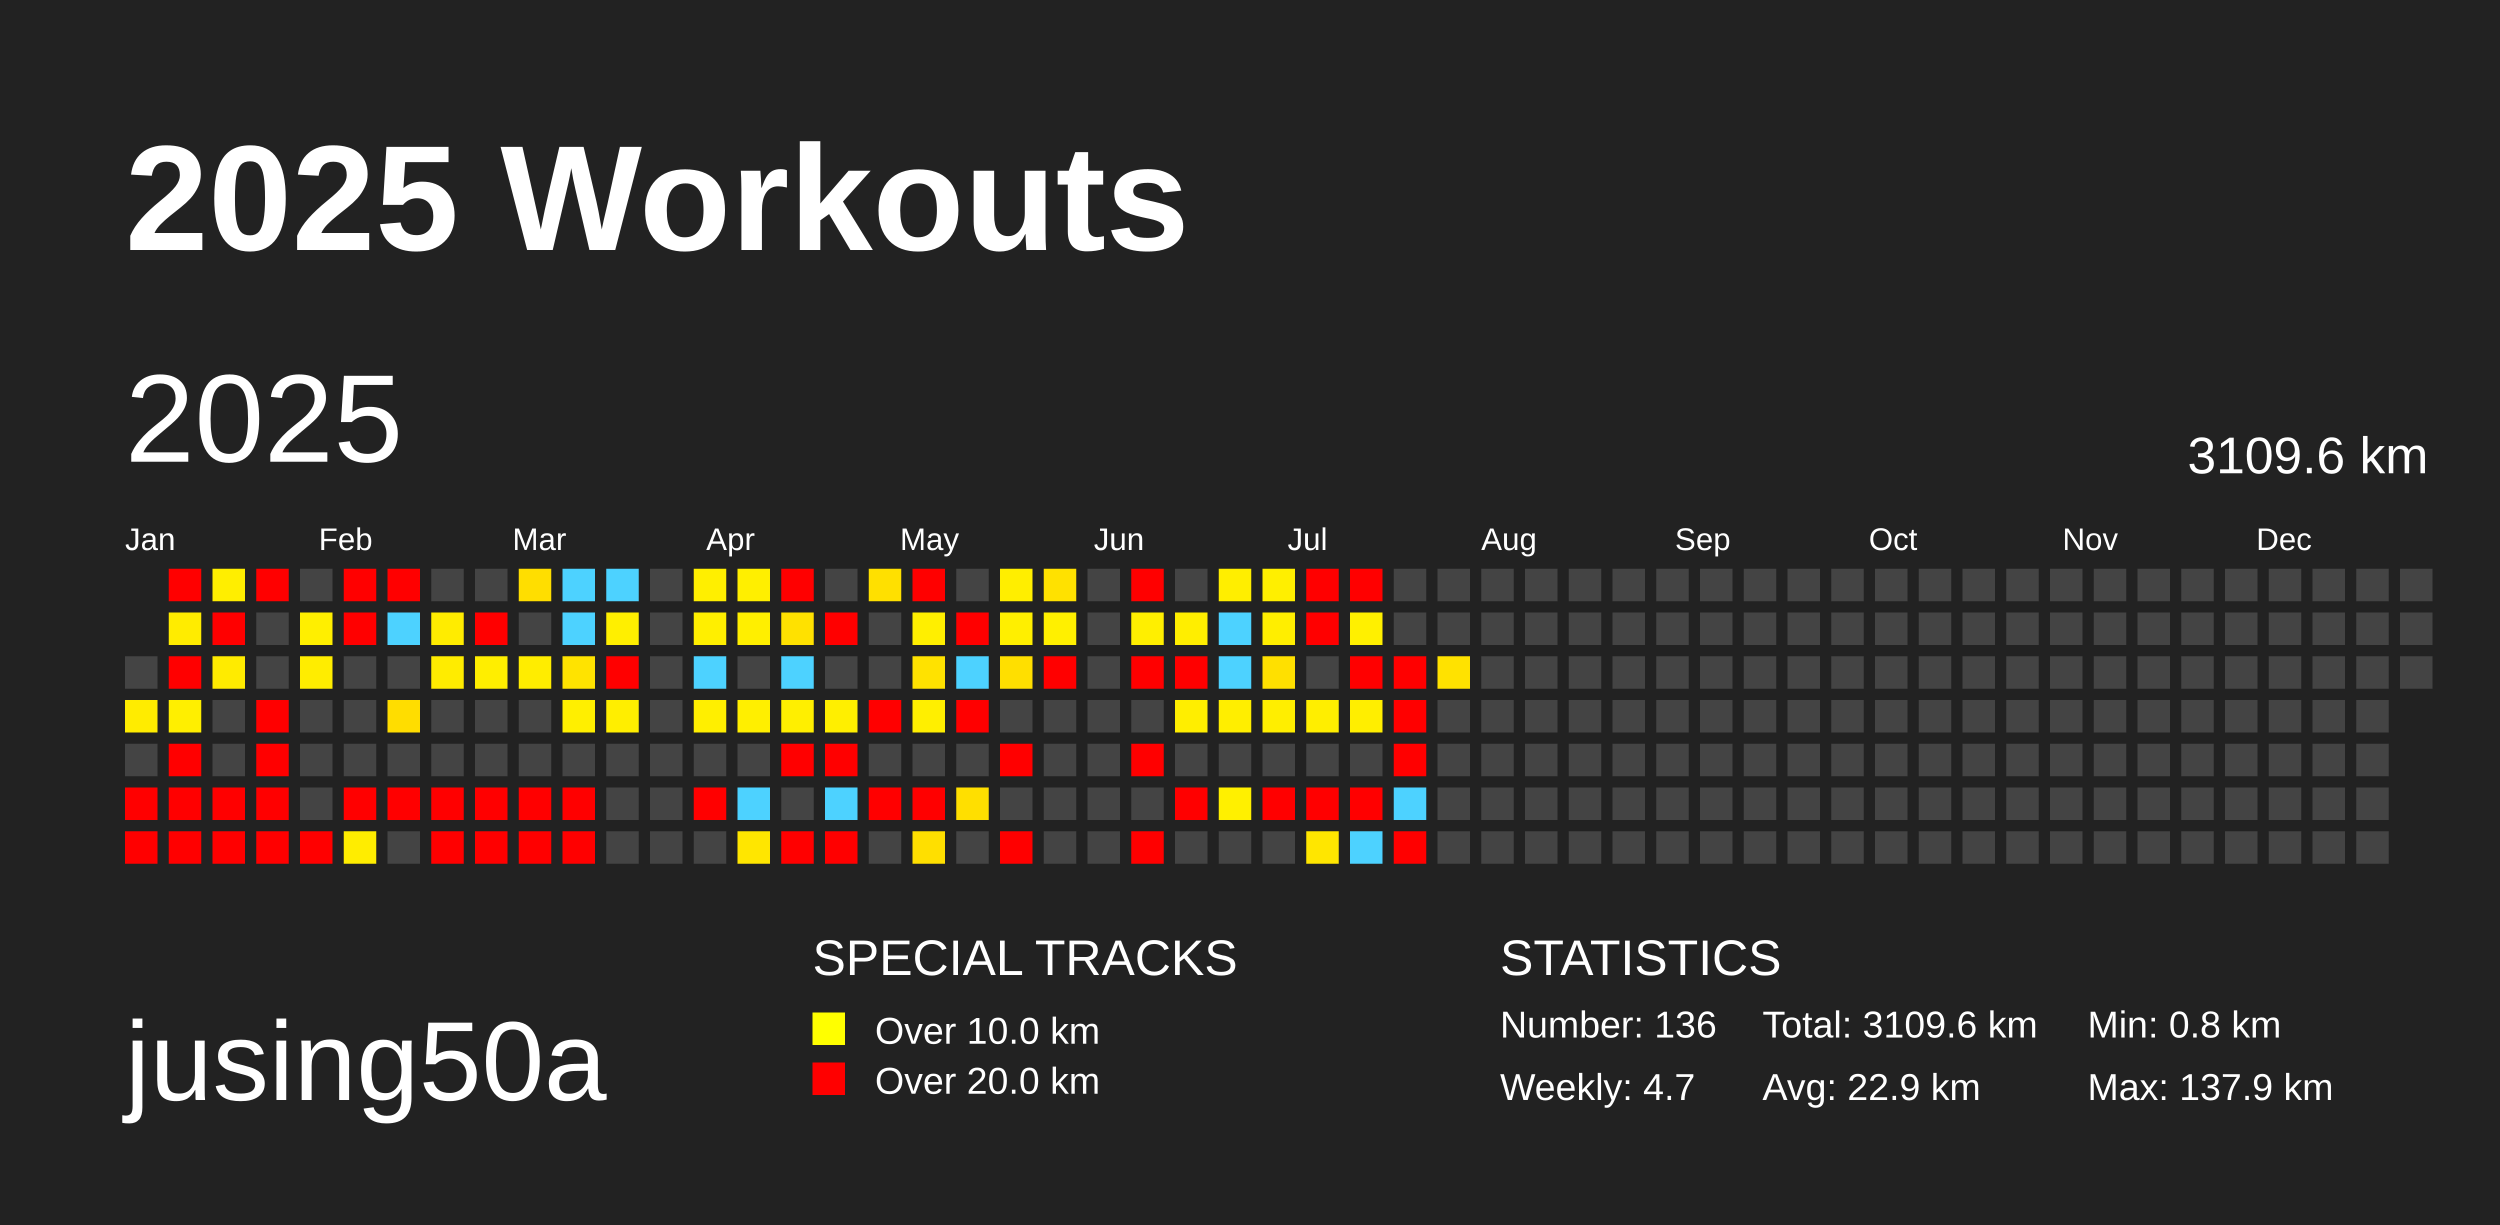
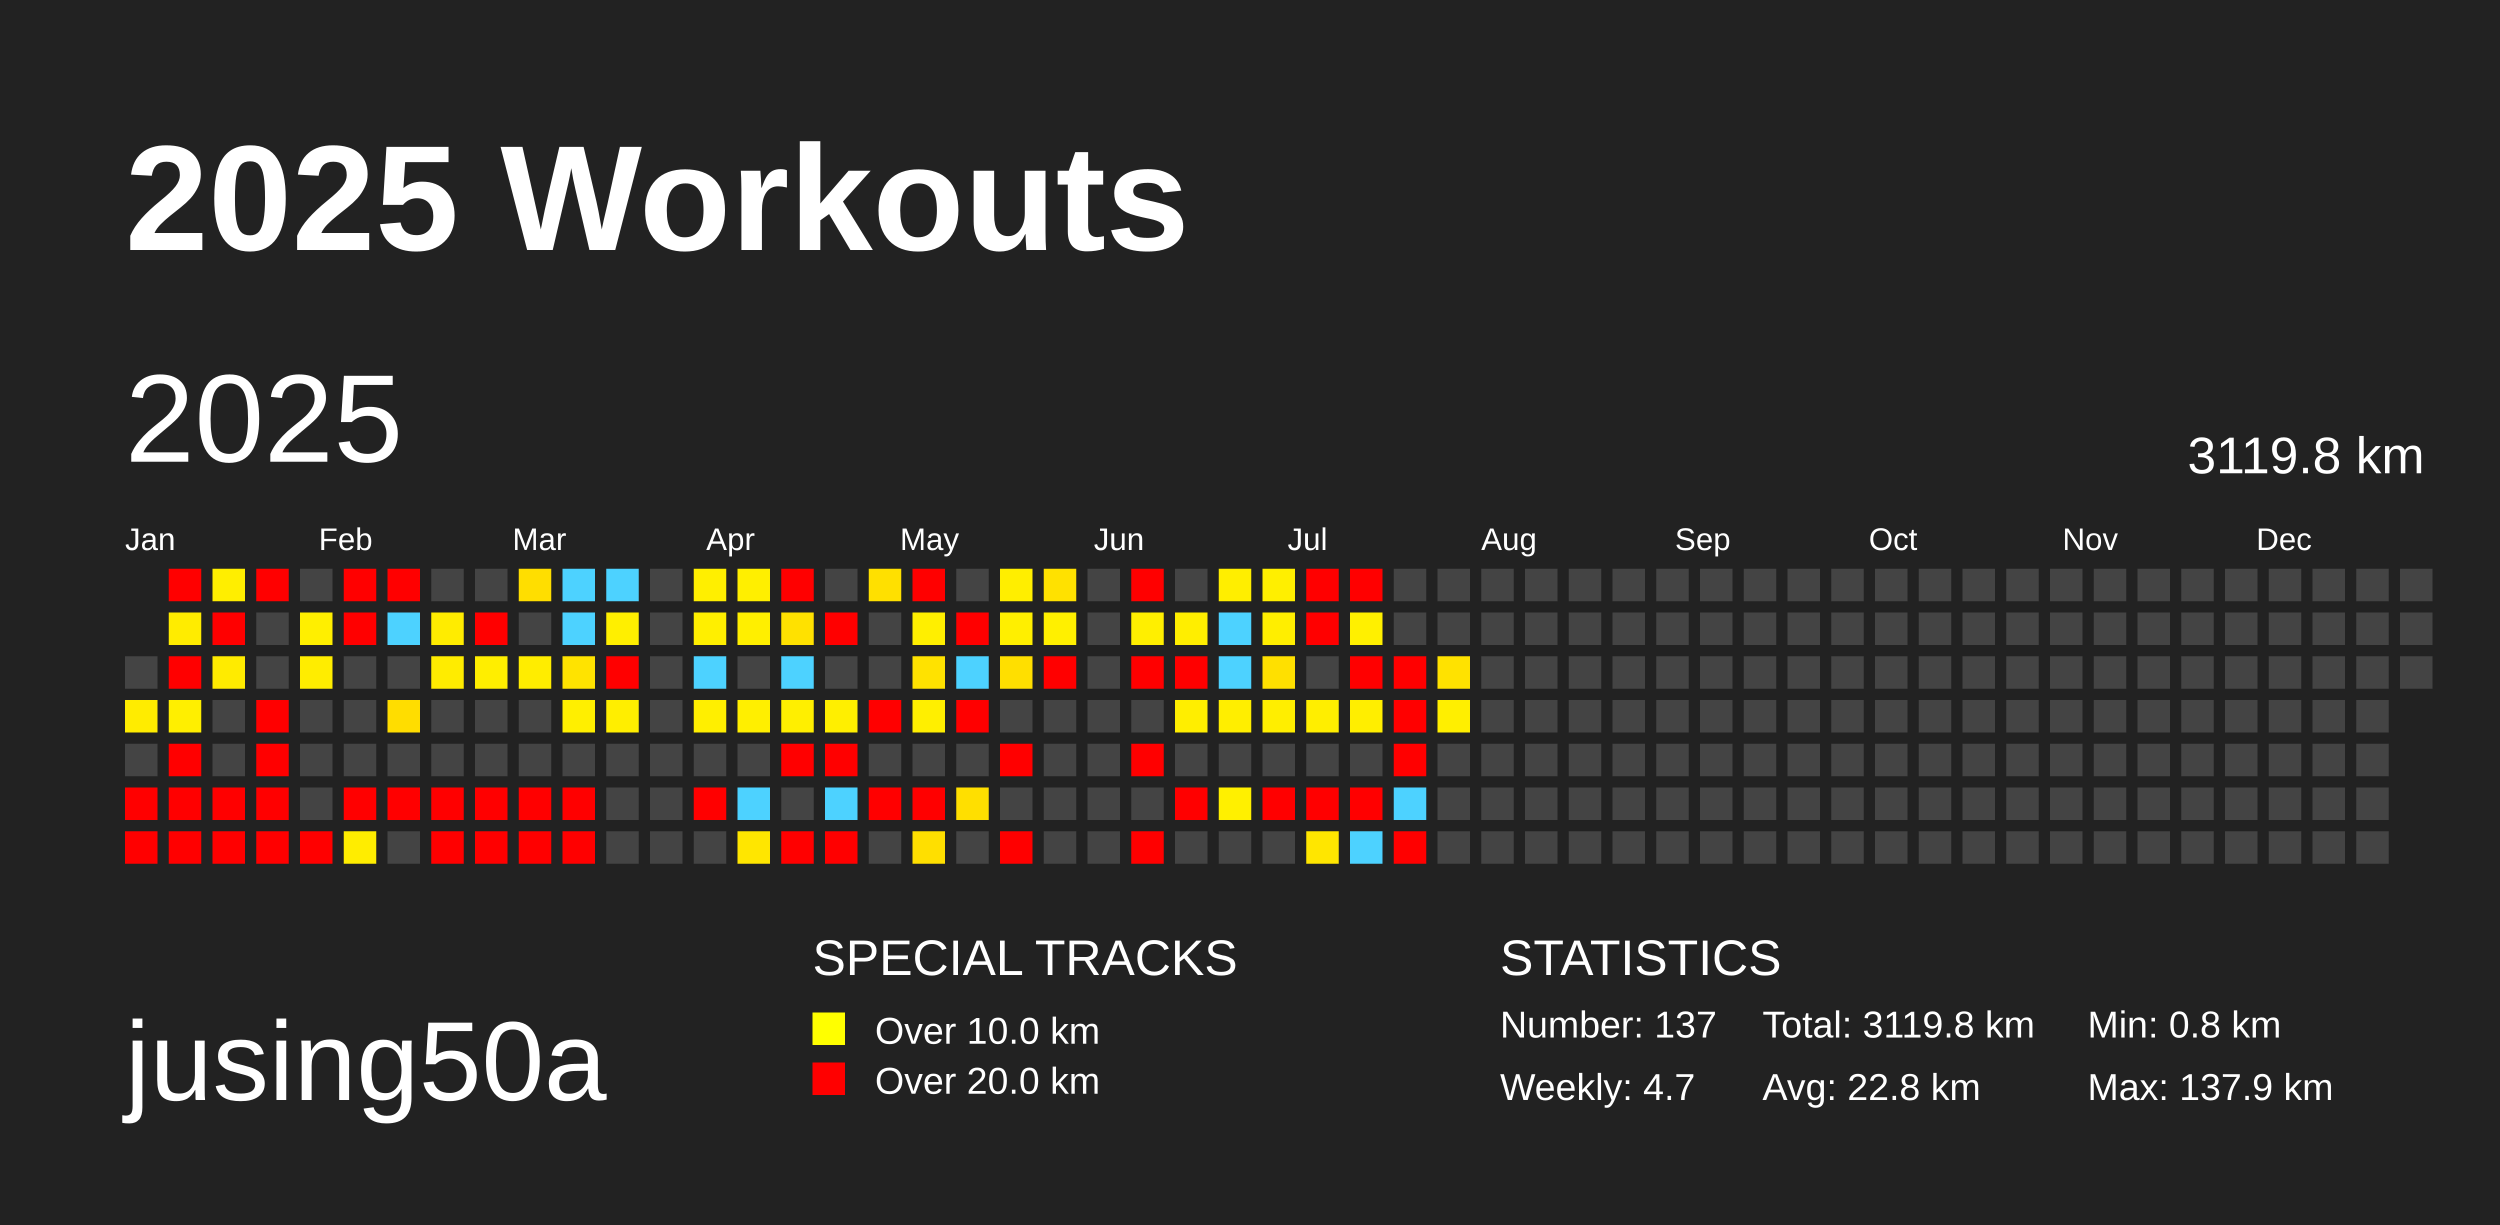
<svg xmlns="http://www.w3.org/2000/svg" baseProfile="full" height="98mm" version="1.1" viewBox="0,0,200,98" width="200mm">
  <defs />
  <rect fill="#222222" height="98" width="200" x="0" y="0" />
  <text fill="#FFFFFF" style="font-size:12px; font-family:Arial; font-weight:bold;" x="10" y="20">2025 Workouts</text>
  <text fill="#FFFFFF" style="font-size:9px; font-family:Arial" x="10" y="88">jusing50a</text>
  <text fill="#FFFFFF" style="font-size:4px; font-family:Arial" x="65" y="78">SPECIAL TRACKS</text>
  <rect fill="yellow" height="2.6" width="2.6" x="65" y="81" />
  <text fill="#FFFFFF" style="font-size:3px; font-family:Arial" x="70" y="83.5">Over 10.0 km</text>
  <rect fill="red" height="2.6" width="2.6" x="65" y="85" />
  <text fill="#FFFFFF" style="font-size:3px; font-family:Arial" x="70" y="87.5">Over 20.0 km</text>
  <text fill="#FFFFFF" style="font-size:4px; font-family:Arial" x="120" y="78">STATISTICS</text>
-   <text fill="#FFFFFF" style="font-size:3px; font-family:Arial" x="120" y="83">Number: 136</text>
+   <text fill="#FFFFFF" style="font-size:3px; font-family:Arial" x="120" y="83">Number: 137</text>
  <text fill="#FFFFFF" style="font-size:3px; font-family:Arial" x="120" y="88">Weekly: 4.7</text>
-   <text fill="#FFFFFF" style="font-size:3px; font-family:Arial" x="141" y="83">Total: 3109.6 km</text>
-   <text fill="#FFFFFF" style="font-size:3px; font-family:Arial" x="141" y="88">Avg: 22.9 km</text>
+   <text fill="#FFFFFF" style="font-size:3px; font-family:Arial" x="141" y="83">Total: 3119.8 km</text>
+   <text fill="#FFFFFF" style="font-size:3px; font-family:Arial" x="141" y="88">Avg: 22.8 km</text>
  <text fill="#FFFFFF" style="font-size:3px; font-family:Arial" x="167" y="83">Min: 0.8 km</text>
  <text fill="#FFFFFF" style="font-size:3px; font-family:Arial" x="167" y="88">Max: 137.9 km</text>
  <text dominant-baseline="hanging" fill="#FFFFFF" style="font-size:10.0px; font-family:Arial;" x="10" y="30">2025</text>
-   <text dominant-baseline="hanging" fill="#FFFFFF" style="font-size:4.125px; font-family:Arial;" x="175" y="35">3109.6 km</text>
+   <text dominant-baseline="hanging" fill="#FFFFFF" style="font-size:4.125px; font-family:Arial;" x="175" y="35">3119.8 km</text>
  <text fill="#FFFFFF" style="font-size:2.5px; font-family:Arial" x="10.0" y="44">Jan</text>
  <text fill="#FFFFFF" style="font-size:2.5px; font-family:Arial" x="25.5" y="44">Feb</text>
  <text fill="#FFFFFF" style="font-size:2.5px; font-family:Arial" x="41.0" y="44">Mar</text>
  <text fill="#FFFFFF" style="font-size:2.5px; font-family:Arial" x="56.5" y="44">Apr</text>
  <text fill="#FFFFFF" style="font-size:2.5px; font-family:Arial" x="72.0" y="44">May</text>
  <text fill="#FFFFFF" style="font-size:2.5px; font-family:Arial" x="87.5" y="44">Jun</text>
  <text fill="#FFFFFF" style="font-size:2.5px; font-family:Arial" x="103.0" y="44">Jul</text>
  <text fill="#FFFFFF" style="font-size:2.5px; font-family:Arial" x="118.5" y="44">Aug</text>
  <text fill="#FFFFFF" style="font-size:2.5px; font-family:Arial" x="134.0" y="44">Sep</text>
  <text fill="#FFFFFF" style="font-size:2.5px; font-family:Arial" x="149.5" y="44">Oct</text>
  <text fill="#FFFFFF" style="font-size:2.5px; font-family:Arial" x="165.0" y="44">Nov</text>
  <text fill="#FFFFFF" style="font-size:2.5px; font-family:Arial" x="180.5" y="44">Dec</text>
  <rect fill="#444444" height="2.6" width="2.6" x="10.0" y="52.5" />
  <rect fill="#ffec00" height="2.6" width="2.6" x="10.0" y="56.0" />
  <rect fill="#444444" height="2.6" width="2.6" x="10.0" y="59.5" />
  <rect fill="red" height="2.6" width="2.6" x="10.0" y="63.0" />
  <rect fill="red" height="2.6" width="2.6" x="10.0" y="66.5" />
  <rect fill="red" height="2.6" width="2.6" x="13.5" y="45.5" />
  <rect fill="#ffec00" height="2.6" width="2.6" x="13.5" y="49.0" />
  <rect fill="red" height="2.6" width="2.6" x="13.5" y="52.5" />
  <rect fill="#ffef00" height="2.6" width="2.6" x="13.5" y="56.0" />
  <rect fill="red" height="2.6" width="2.6" x="13.5" y="59.5" />
  <rect fill="red" height="2.6" width="2.6" x="13.5" y="63.0" />
  <rect fill="red" height="2.6" width="2.6" x="13.5" y="66.5" />
  <rect fill="#ffee00" height="2.6" width="2.6" x="17.0" y="45.5" />
  <rect fill="red" height="2.6" width="2.6" x="17.0" y="49.0" />
  <rect fill="#ffeb00" height="2.6" width="2.6" x="17.0" y="52.5" />
  <rect fill="#444444" height="2.6" width="2.6" x="17.0" y="56.0" />
  <rect fill="#444444" height="2.6" width="2.6" x="17.0" y="59.5" />
  <rect fill="red" height="2.6" width="2.6" x="17.0" y="63.0" />
  <rect fill="red" height="2.6" width="2.6" x="17.0" y="66.5" />
  <rect fill="red" height="2.6" width="2.6" x="20.5" y="45.5" />
  <rect fill="#444444" height="2.6" width="2.6" x="20.5" y="49.0" />
  <rect fill="#444444" height="2.6" width="2.6" x="20.5" y="52.5" />
  <rect fill="red" height="2.6" width="2.6" x="20.5" y="56.0" />
  <rect fill="red" height="2.6" width="2.6" x="20.5" y="59.5" />
  <rect fill="red" height="2.6" width="2.6" x="20.5" y="63.0" />
  <rect fill="red" height="2.6" width="2.6" x="20.5" y="66.5" />
  <rect fill="#444444" height="2.6" width="2.6" x="24.0" y="45.5" />
  <rect fill="#ffef00" height="2.6" width="2.6" x="24.0" y="49.0" />
  <rect fill="#ffed00" height="2.6" width="2.6" x="24.0" y="52.5" />
  <rect fill="#444444" height="2.6" width="2.6" x="24.0" y="56.0" />
  <rect fill="#444444" height="2.6" width="2.6" x="24.0" y="59.5" />
  <rect fill="#444444" height="2.6" width="2.6" x="24.0" y="63.0" />
  <rect fill="red" height="2.6" width="2.6" x="24.0" y="66.5" />
  <rect fill="red" height="2.6" width="2.6" x="27.5" y="45.5" />
  <rect fill="red" height="2.6" width="2.6" x="27.5" y="49.0" />
  <rect fill="#444444" height="2.6" width="2.6" x="27.5" y="52.5" />
  <rect fill="#444444" height="2.6" width="2.6" x="27.5" y="56.0" />
  <rect fill="#444444" height="2.6" width="2.6" x="27.5" y="59.5" />
  <rect fill="red" height="2.6" width="2.6" x="27.5" y="63.0" />
  <rect fill="#ffed00" height="2.6" width="2.6" x="27.5" y="66.5" />
  <rect fill="red" height="2.6" width="2.6" x="31.0" y="45.5" />
  <rect fill="#4dd2ff" height="2.6" width="2.6" x="31.0" y="49.0" />
  <rect fill="#444444" height="2.6" width="2.6" x="31.0" y="52.5" />
  <rect fill="#ffdd00" height="2.6" width="2.6" x="31.0" y="56.0" />
  <rect fill="#444444" height="2.6" width="2.6" x="31.0" y="59.5" />
  <rect fill="red" height="2.6" width="2.6" x="31.0" y="63.0" />
  <rect fill="#444444" height="2.6" width="2.6" x="31.0" y="66.5" />
  <rect fill="#444444" height="2.6" width="2.6" x="34.5" y="45.5" />
  <rect fill="#ffec00" height="2.6" width="2.6" x="34.5" y="49.0" />
  <rect fill="#ffec00" height="2.6" width="2.6" x="34.5" y="52.5" />
  <rect fill="#444444" height="2.6" width="2.6" x="34.5" y="56.0" />
  <rect fill="#444444" height="2.6" width="2.6" x="34.5" y="59.5" />
  <rect fill="red" height="2.6" width="2.6" x="34.5" y="63.0" />
  <rect fill="red" height="2.6" width="2.6" x="34.5" y="66.5" />
  <rect fill="#444444" height="2.6" width="2.6" x="38.0" y="45.5" />
  <rect fill="red" height="2.6" width="2.6" x="38.0" y="49.0" />
  <rect fill="#ffee00" height="2.6" width="2.6" x="38.0" y="52.5" />
  <rect fill="#444444" height="2.6" width="2.6" x="38.0" y="56.0" />
  <rect fill="#444444" height="2.6" width="2.6" x="38.0" y="59.5" />
  <rect fill="red" height="2.6" width="2.6" x="38.0" y="63.0" />
  <rect fill="red" height="2.6" width="2.6" x="38.0" y="66.5" />
  <rect fill="#ffde00" height="2.6" width="2.6" x="41.5" y="45.5" />
  <rect fill="#444444" height="2.6" width="2.6" x="41.5" y="49.0" />
  <rect fill="#ffed00" height="2.6" width="2.6" x="41.5" y="52.5" />
  <rect fill="#444444" height="2.6" width="2.6" x="41.5" y="56.0" />
  <rect fill="#444444" height="2.6" width="2.6" x="41.5" y="59.5" />
  <rect fill="red" height="2.6" width="2.6" x="41.5" y="63.0" />
  <rect fill="red" height="2.6" width="2.6" x="41.5" y="66.5" />
  <rect fill="#4dd2ff" height="2.6" width="2.6" x="45.0" y="45.5" />
  <rect fill="#4dd2ff" height="2.6" width="2.6" x="45.0" y="49.0" />
  <rect fill="#ffe300" height="2.6" width="2.6" x="45.0" y="52.5" />
  <rect fill="#ffef00" height="2.6" width="2.6" x="45.0" y="56.0" />
  <rect fill="#444444" height="2.6" width="2.6" x="45.0" y="59.5" />
  <rect fill="red" height="2.6" width="2.6" x="45.0" y="63.0" />
  <rect fill="red" height="2.6" width="2.6" x="45.0" y="66.5" />
  <rect fill="#4dd2ff" height="2.6" width="2.6" x="48.5" y="45.5" />
  <rect fill="#ffef00" height="2.6" width="2.6" x="48.5" y="49.0" />
  <rect fill="red" height="2.6" width="2.6" x="48.5" y="52.5" />
  <rect fill="#ffee00" height="2.6" width="2.6" x="48.5" y="56.0" />
  <rect fill="#444444" height="2.6" width="2.6" x="48.5" y="59.5" />
  <rect fill="#444444" height="2.6" width="2.6" x="48.5" y="63.0" />
  <rect fill="#444444" height="2.6" width="2.6" x="48.5" y="66.5" />
  <rect fill="#444444" height="2.6" width="2.6" x="52.0" y="45.5" />
  <rect fill="#444444" height="2.6" width="2.6" x="52.0" y="49.0" />
  <rect fill="#444444" height="2.6" width="2.6" x="52.0" y="52.5" />
  <rect fill="#444444" height="2.6" width="2.6" x="52.0" y="56.0" />
  <rect fill="#444444" height="2.6" width="2.6" x="52.0" y="59.5" />
  <rect fill="#444444" height="2.6" width="2.6" x="52.0" y="63.0" />
  <rect fill="#444444" height="2.6" width="2.6" x="52.0" y="66.5" />
  <rect fill="#ffef00" height="2.6" width="2.6" x="55.5" y="45.5" />
  <rect fill="#ffef00" height="2.6" width="2.6" x="55.5" y="49.0" />
  <rect fill="#4dd2ff" height="2.6" width="2.6" x="55.5" y="52.5" />
  <rect fill="#ffef00" height="2.6" width="2.6" x="55.5" y="56.0" />
  <rect fill="#444444" height="2.6" width="2.6" x="55.5" y="59.5" />
  <rect fill="red" height="2.6" width="2.6" x="55.5" y="63.0" />
  <rect fill="#444444" height="2.6" width="2.6" x="55.5" y="66.5" />
  <rect fill="#ffef00" height="2.6" width="2.6" x="59.0" y="45.5" />
  <rect fill="#ffef00" height="2.6" width="2.6" x="59.0" y="49.0" />
  <rect fill="#444444" height="2.6" width="2.6" x="59.0" y="52.5" />
  <rect fill="#ffef00" height="2.6" width="2.6" x="59.0" y="56.0" />
  <rect fill="#444444" height="2.6" width="2.6" x="59.0" y="59.5" />
  <rect fill="#4dd2ff" height="2.6" width="2.6" x="59.0" y="63.0" />
  <rect fill="#ffe600" height="2.6" width="2.6" x="59.0" y="66.5" />
  <rect fill="red" height="2.6" width="2.6" x="62.5" y="45.5" />
  <rect fill="#ffe100" height="2.6" width="2.6" x="62.5" y="49.0" />
  <rect fill="#4dd2ff" height="2.6" width="2.6" x="62.5" y="52.5" />
  <rect fill="#ffef00" height="2.6" width="2.6" x="62.5" y="56.0" />
  <rect fill="red" height="2.6" width="2.6" x="62.5" y="59.5" />
  <rect fill="#444444" height="2.6" width="2.6" x="62.5" y="63.0" />
  <rect fill="red" height="2.6" width="2.6" x="62.5" y="66.5" />
  <rect fill="#444444" height="2.6" width="2.6" x="66.0" y="45.5" />
  <rect fill="red" height="2.6" width="2.6" x="66.0" y="49.0" />
  <rect fill="#444444" height="2.6" width="2.6" x="66.0" y="52.5" />
  <rect fill="#ffef00" height="2.6" width="2.6" x="66.0" y="56.0" />
  <rect fill="red" height="2.6" width="2.6" x="66.0" y="59.5" />
  <rect fill="#4dd2ff" height="2.6" width="2.6" x="66.0" y="63.0" />
  <rect fill="red" height="2.6" width="2.6" x="66.0" y="66.5" />
  <rect fill="#ffe000" height="2.6" width="2.6" x="69.5" y="45.5" />
  <rect fill="#444444" height="2.6" width="2.6" x="69.5" y="49.0" />
  <rect fill="#444444" height="2.6" width="2.6" x="69.5" y="52.5" />
  <rect fill="red" height="2.6" width="2.6" x="69.5" y="56.0" />
  <rect fill="#444444" height="2.6" width="2.6" x="69.5" y="59.5" />
  <rect fill="red" height="2.6" width="2.6" x="69.5" y="63.0" />
  <rect fill="#444444" height="2.6" width="2.6" x="69.5" y="66.5" />
  <rect fill="red" height="2.6" width="2.6" x="73.0" y="45.5" />
  <rect fill="#ffef00" height="2.6" width="2.6" x="73.0" y="49.0" />
  <rect fill="#ffe200" height="2.6" width="2.6" x="73.0" y="52.5" />
  <rect fill="#ffef00" height="2.6" width="2.6" x="73.0" y="56.0" />
  <rect fill="#444444" height="2.6" width="2.6" x="73.0" y="59.5" />
  <rect fill="red" height="2.6" width="2.6" x="73.0" y="63.0" />
  <rect fill="#ffdf00" height="2.6" width="2.6" x="73.0" y="66.5" />
  <rect fill="#444444" height="2.6" width="2.6" x="76.5" y="45.5" />
  <rect fill="red" height="2.6" width="2.6" x="76.5" y="49.0" />
  <rect fill="#4dd2ff" height="2.6" width="2.6" x="76.5" y="52.5" />
  <rect fill="red" height="2.6" width="2.6" x="76.5" y="56.0" />
  <rect fill="#444444" height="2.6" width="2.6" x="76.5" y="59.5" />
  <rect fill="#ffdf00" height="2.6" width="2.6" x="76.5" y="63.0" />
  <rect fill="#444444" height="2.6" width="2.6" x="76.5" y="66.5" />
  <rect fill="#ffee00" height="2.6" width="2.6" x="80.0" y="45.5" />
  <rect fill="#ffef00" height="2.6" width="2.6" x="80.0" y="49.0" />
  <rect fill="#ffdf00" height="2.6" width="2.6" x="80.0" y="52.5" />
  <rect fill="#444444" height="2.6" width="2.6" x="80.0" y="56.0" />
  <rect fill="red" height="2.6" width="2.6" x="80.0" y="59.5" />
  <rect fill="#444444" height="2.6" width="2.6" x="80.0" y="63.0" />
  <rect fill="red" height="2.6" width="2.6" x="80.0" y="66.5" />
  <rect fill="#ffe100" height="2.6" width="2.6" x="83.5" y="45.5" />
  <rect fill="#fff000" height="2.6" width="2.6" x="83.5" y="49.0" />
  <rect fill="red" height="2.6" width="2.6" x="83.5" y="52.5" />
  <rect fill="#444444" height="2.6" width="2.6" x="83.5" y="56.0" />
  <rect fill="#444444" height="2.6" width="2.6" x="83.5" y="59.5" />
  <rect fill="#444444" height="2.6" width="2.6" x="83.5" y="63.0" />
  <rect fill="#444444" height="2.6" width="2.6" x="83.5" y="66.5" />
  <rect fill="#444444" height="2.6" width="2.6" x="87.0" y="45.5" />
  <rect fill="#444444" height="2.6" width="2.6" x="87.0" y="49.0" />
  <rect fill="#444444" height="2.6" width="2.6" x="87.0" y="52.5" />
  <rect fill="#444444" height="2.6" width="2.6" x="87.0" y="56.0" />
  <rect fill="#444444" height="2.6" width="2.6" x="87.0" y="59.5" />
  <rect fill="#444444" height="2.6" width="2.6" x="87.0" y="63.0" />
  <rect fill="#444444" height="2.6" width="2.6" x="87.0" y="66.5" />
  <rect fill="red" height="2.6" width="2.6" x="90.5" y="45.5" />
  <rect fill="#ffef00" height="2.6" width="2.6" x="90.5" y="49.0" />
  <rect fill="red" height="2.6" width="2.6" x="90.5" y="52.5" />
  <rect fill="#444444" height="2.6" width="2.6" x="90.5" y="56.0" />
  <rect fill="red" height="2.6" width="2.6" x="90.5" y="59.5" />
  <rect fill="#444444" height="2.6" width="2.6" x="90.5" y="63.0" />
  <rect fill="red" height="2.6" width="2.6" x="90.5" y="66.5" />
  <rect fill="#444444" height="2.6" width="2.6" x="94.0" y="45.5" />
  <rect fill="#ffee00" height="2.6" width="2.6" x="94.0" y="49.0" />
  <rect fill="red" height="2.6" width="2.6" x="94.0" y="52.5" />
  <rect fill="#ffee00" height="2.6" width="2.6" x="94.0" y="56.0" />
  <rect fill="#444444" height="2.6" width="2.6" x="94.0" y="59.5" />
  <rect fill="red" height="2.6" width="2.6" x="94.0" y="63.0" />
  <rect fill="#444444" height="2.6" width="2.6" x="94.0" y="66.5" />
  <rect fill="#ffee00" height="2.6" width="2.6" x="97.5" y="45.5" />
  <rect fill="#4dd2ff" height="2.6" width="2.6" x="97.5" y="49.0" />
  <rect fill="#4dd2ff" height="2.6" width="2.6" x="97.5" y="52.5" />
  <rect fill="#ffee00" height="2.6" width="2.6" x="97.5" y="56.0" />
  <rect fill="#444444" height="2.6" width="2.6" x="97.5" y="59.5" />
  <rect fill="#fff000" height="2.6" width="2.6" x="97.5" y="63.0" />
  <rect fill="#444444" height="2.6" width="2.6" x="97.5" y="66.5" />
  <rect fill="#ffef00" height="2.6" width="2.6" x="101.0" y="45.5" />
  <rect fill="#ffee00" height="2.6" width="2.6" x="101.0" y="49.0" />
  <rect fill="#ffe000" height="2.6" width="2.6" x="101.0" y="52.5" />
  <rect fill="#ffee00" height="2.6" width="2.6" x="101.0" y="56.0" />
  <rect fill="#444444" height="2.6" width="2.6" x="101.0" y="59.5" />
  <rect fill="red" height="2.6" width="2.6" x="101.0" y="63.0" />
  <rect fill="#444444" height="2.6" width="2.6" x="101.0" y="66.5" />
  <rect fill="red" height="2.6" width="2.6" x="104.5" y="45.5" />
  <rect fill="red" height="2.6" width="2.6" x="104.5" y="49.0" />
  <rect fill="#444444" height="2.6" width="2.6" x="104.5" y="52.5" />
  <rect fill="#ffee00" height="2.6" width="2.6" x="104.5" y="56.0" />
  <rect fill="#444444" height="2.6" width="2.6" x="104.5" y="59.5" />
  <rect fill="red" height="2.6" width="2.6" x="104.5" y="63.0" />
  <rect fill="#ffe600" height="2.6" width="2.6" x="104.5" y="66.5" />
  <rect fill="red" height="2.6" width="2.6" x="108.0" y="45.5" />
  <rect fill="#fff000" height="2.6" width="2.6" x="108.0" y="49.0" />
  <rect fill="red" height="2.6" width="2.6" x="108.0" y="52.5" />
  <rect fill="#ffee00" height="2.6" width="2.6" x="108.0" y="56.0" />
  <rect fill="#444444" height="2.6" width="2.6" x="108.0" y="59.5" />
  <rect fill="red" height="2.6" width="2.6" x="108.0" y="63.0" />
  <rect fill="#4dd2ff" height="2.6" width="2.6" x="108.0" y="66.5" />
  <rect fill="#444444" height="2.6" width="2.6" x="111.5" y="45.5" />
  <rect fill="#444444" height="2.6" width="2.6" x="111.5" y="49.0" />
  <rect fill="red" height="2.6" width="2.6" x="111.5" y="52.5" />
  <rect fill="red" height="2.6" width="2.6" x="111.5" y="56.0" />
  <rect fill="red" height="2.6" width="2.6" x="111.5" y="59.5" />
  <rect fill="#4dd2ff" height="2.6" width="2.6" x="111.5" y="63.0" />
  <rect fill="red" height="2.6" width="2.6" x="111.5" y="66.5" />
  <rect fill="#444444" height="2.6" width="2.6" x="115.0" y="45.5" />
  <rect fill="#444444" height="2.6" width="2.6" x="115.0" y="49.0" />
  <rect fill="#ffe200" height="2.6" width="2.6" x="115.0" y="52.5" />
-   <rect fill="#444444" height="2.6" width="2.6" x="115.0" y="56.0" />
+   <rect fill="#ffef00" height="2.6" width="2.6" x="115.0" y="56.0" />
  <rect fill="#444444" height="2.6" width="2.6" x="115.0" y="59.5" />
  <rect fill="#444444" height="2.6" width="2.6" x="115.0" y="63.0" />
  <rect fill="#444444" height="2.6" width="2.6" x="115.0" y="66.5" />
  <rect fill="#444444" height="2.6" width="2.6" x="118.5" y="45.5" />
  <rect fill="#444444" height="2.6" width="2.6" x="118.5" y="49.0" />
  <rect fill="#444444" height="2.6" width="2.6" x="118.5" y="52.5" />
  <rect fill="#444444" height="2.6" width="2.6" x="118.5" y="56.0" />
  <rect fill="#444444" height="2.6" width="2.6" x="118.5" y="59.5" />
  <rect fill="#444444" height="2.6" width="2.6" x="118.5" y="63.0" />
  <rect fill="#444444" height="2.6" width="2.6" x="118.5" y="66.5" />
  <rect fill="#444444" height="2.6" width="2.6" x="122.0" y="45.5" />
  <rect fill="#444444" height="2.6" width="2.6" x="122.0" y="49.0" />
  <rect fill="#444444" height="2.6" width="2.6" x="122.0" y="52.5" />
  <rect fill="#444444" height="2.6" width="2.6" x="122.0" y="56.0" />
  <rect fill="#444444" height="2.6" width="2.6" x="122.0" y="59.5" />
  <rect fill="#444444" height="2.6" width="2.6" x="122.0" y="63.0" />
  <rect fill="#444444" height="2.6" width="2.6" x="122.0" y="66.5" />
  <rect fill="#444444" height="2.6" width="2.6" x="125.5" y="45.5" />
  <rect fill="#444444" height="2.6" width="2.6" x="125.5" y="49.0" />
  <rect fill="#444444" height="2.6" width="2.6" x="125.5" y="52.5" />
  <rect fill="#444444" height="2.6" width="2.6" x="125.5" y="56.0" />
  <rect fill="#444444" height="2.6" width="2.6" x="125.5" y="59.5" />
  <rect fill="#444444" height="2.6" width="2.6" x="125.5" y="63.0" />
  <rect fill="#444444" height="2.6" width="2.6" x="125.5" y="66.5" />
  <rect fill="#444444" height="2.6" width="2.6" x="129.0" y="45.5" />
  <rect fill="#444444" height="2.6" width="2.6" x="129.0" y="49.0" />
  <rect fill="#444444" height="2.6" width="2.6" x="129.0" y="52.5" />
  <rect fill="#444444" height="2.6" width="2.6" x="129.0" y="56.0" />
  <rect fill="#444444" height="2.6" width="2.6" x="129.0" y="59.5" />
  <rect fill="#444444" height="2.6" width="2.6" x="129.0" y="63.0" />
  <rect fill="#444444" height="2.6" width="2.6" x="129.0" y="66.5" />
  <rect fill="#444444" height="2.6" width="2.6" x="132.5" y="45.5" />
  <rect fill="#444444" height="2.6" width="2.6" x="132.5" y="49.0" />
  <rect fill="#444444" height="2.6" width="2.6" x="132.5" y="52.5" />
  <rect fill="#444444" height="2.6" width="2.6" x="132.5" y="56.0" />
  <rect fill="#444444" height="2.6" width="2.6" x="132.5" y="59.5" />
  <rect fill="#444444" height="2.6" width="2.6" x="132.5" y="63.0" />
  <rect fill="#444444" height="2.6" width="2.6" x="132.5" y="66.5" />
  <rect fill="#444444" height="2.6" width="2.6" x="136.0" y="45.5" />
  <rect fill="#444444" height="2.6" width="2.6" x="136.0" y="49.0" />
  <rect fill="#444444" height="2.6" width="2.6" x="136.0" y="52.5" />
  <rect fill="#444444" height="2.6" width="2.6" x="136.0" y="56.0" />
  <rect fill="#444444" height="2.6" width="2.6" x="136.0" y="59.5" />
  <rect fill="#444444" height="2.6" width="2.6" x="136.0" y="63.0" />
  <rect fill="#444444" height="2.6" width="2.6" x="136.0" y="66.5" />
  <rect fill="#444444" height="2.6" width="2.6" x="139.5" y="45.5" />
  <rect fill="#444444" height="2.6" width="2.6" x="139.5" y="49.0" />
  <rect fill="#444444" height="2.6" width="2.6" x="139.5" y="52.5" />
  <rect fill="#444444" height="2.6" width="2.6" x="139.5" y="56.0" />
  <rect fill="#444444" height="2.6" width="2.6" x="139.5" y="59.5" />
  <rect fill="#444444" height="2.6" width="2.6" x="139.5" y="63.0" />
  <rect fill="#444444" height="2.6" width="2.6" x="139.5" y="66.5" />
  <rect fill="#444444" height="2.6" width="2.6" x="143.0" y="45.5" />
  <rect fill="#444444" height="2.6" width="2.6" x="143.0" y="49.0" />
  <rect fill="#444444" height="2.6" width="2.6" x="143.0" y="52.5" />
  <rect fill="#444444" height="2.6" width="2.6" x="143.0" y="56.0" />
  <rect fill="#444444" height="2.6" width="2.6" x="143.0" y="59.5" />
  <rect fill="#444444" height="2.6" width="2.6" x="143.0" y="63.0" />
  <rect fill="#444444" height="2.6" width="2.6" x="143.0" y="66.5" />
  <rect fill="#444444" height="2.6" width="2.6" x="146.5" y="45.5" />
  <rect fill="#444444" height="2.6" width="2.6" x="146.5" y="49.0" />
  <rect fill="#444444" height="2.6" width="2.6" x="146.5" y="52.5" />
  <rect fill="#444444" height="2.6" width="2.6" x="146.5" y="56.0" />
  <rect fill="#444444" height="2.6" width="2.6" x="146.5" y="59.5" />
  <rect fill="#444444" height="2.6" width="2.6" x="146.5" y="63.0" />
  <rect fill="#444444" height="2.6" width="2.6" x="146.5" y="66.5" />
  <rect fill="#444444" height="2.6" width="2.6" x="150.0" y="45.5" />
  <rect fill="#444444" height="2.6" width="2.6" x="150.0" y="49.0" />
  <rect fill="#444444" height="2.6" width="2.6" x="150.0" y="52.5" />
  <rect fill="#444444" height="2.6" width="2.6" x="150.0" y="56.0" />
  <rect fill="#444444" height="2.6" width="2.6" x="150.0" y="59.5" />
  <rect fill="#444444" height="2.6" width="2.6" x="150.0" y="63.0" />
  <rect fill="#444444" height="2.6" width="2.6" x="150.0" y="66.5" />
  <rect fill="#444444" height="2.6" width="2.6" x="153.5" y="45.5" />
  <rect fill="#444444" height="2.6" width="2.6" x="153.5" y="49.0" />
  <rect fill="#444444" height="2.6" width="2.6" x="153.5" y="52.5" />
  <rect fill="#444444" height="2.6" width="2.6" x="153.5" y="56.0" />
  <rect fill="#444444" height="2.6" width="2.6" x="153.5" y="59.5" />
  <rect fill="#444444" height="2.6" width="2.6" x="153.5" y="63.0" />
  <rect fill="#444444" height="2.6" width="2.6" x="153.5" y="66.5" />
  <rect fill="#444444" height="2.6" width="2.6" x="157.0" y="45.5" />
  <rect fill="#444444" height="2.6" width="2.6" x="157.0" y="49.0" />
  <rect fill="#444444" height="2.6" width="2.6" x="157.0" y="52.5" />
  <rect fill="#444444" height="2.6" width="2.6" x="157.0" y="56.0" />
  <rect fill="#444444" height="2.6" width="2.6" x="157.0" y="59.5" />
  <rect fill="#444444" height="2.6" width="2.6" x="157.0" y="63.0" />
  <rect fill="#444444" height="2.6" width="2.6" x="157.0" y="66.5" />
  <rect fill="#444444" height="2.6" width="2.6" x="160.5" y="45.5" />
  <rect fill="#444444" height="2.6" width="2.6" x="160.5" y="49.0" />
  <rect fill="#444444" height="2.6" width="2.6" x="160.5" y="52.5" />
  <rect fill="#444444" height="2.6" width="2.6" x="160.5" y="56.0" />
  <rect fill="#444444" height="2.6" width="2.6" x="160.5" y="59.5" />
  <rect fill="#444444" height="2.6" width="2.6" x="160.5" y="63.0" />
  <rect fill="#444444" height="2.6" width="2.6" x="160.5" y="66.5" />
  <rect fill="#444444" height="2.6" width="2.6" x="164.0" y="45.5" />
  <rect fill="#444444" height="2.6" width="2.6" x="164.0" y="49.0" />
  <rect fill="#444444" height="2.6" width="2.6" x="164.0" y="52.5" />
  <rect fill="#444444" height="2.6" width="2.6" x="164.0" y="56.0" />
  <rect fill="#444444" height="2.6" width="2.6" x="164.0" y="59.5" />
  <rect fill="#444444" height="2.6" width="2.6" x="164.0" y="63.0" />
  <rect fill="#444444" height="2.6" width="2.6" x="164.0" y="66.5" />
  <rect fill="#444444" height="2.6" width="2.6" x="167.5" y="45.5" />
  <rect fill="#444444" height="2.6" width="2.6" x="167.5" y="49.0" />
  <rect fill="#444444" height="2.6" width="2.6" x="167.5" y="52.5" />
  <rect fill="#444444" height="2.6" width="2.6" x="167.5" y="56.0" />
  <rect fill="#444444" height="2.6" width="2.6" x="167.5" y="59.5" />
  <rect fill="#444444" height="2.6" width="2.6" x="167.5" y="63.0" />
  <rect fill="#444444" height="2.6" width="2.6" x="167.5" y="66.5" />
  <rect fill="#444444" height="2.6" width="2.6" x="171.0" y="45.5" />
  <rect fill="#444444" height="2.6" width="2.6" x="171.0" y="49.0" />
  <rect fill="#444444" height="2.6" width="2.6" x="171.0" y="52.5" />
  <rect fill="#444444" height="2.6" width="2.6" x="171.0" y="56.0" />
  <rect fill="#444444" height="2.6" width="2.6" x="171.0" y="59.5" />
  <rect fill="#444444" height="2.6" width="2.6" x="171.0" y="63.0" />
  <rect fill="#444444" height="2.6" width="2.6" x="171.0" y="66.5" />
  <rect fill="#444444" height="2.6" width="2.6" x="174.5" y="45.5" />
  <rect fill="#444444" height="2.6" width="2.6" x="174.5" y="49.0" />
  <rect fill="#444444" height="2.6" width="2.6" x="174.5" y="52.5" />
  <rect fill="#444444" height="2.6" width="2.6" x="174.5" y="56.0" />
  <rect fill="#444444" height="2.6" width="2.6" x="174.5" y="59.5" />
  <rect fill="#444444" height="2.6" width="2.6" x="174.5" y="63.0" />
  <rect fill="#444444" height="2.6" width="2.6" x="174.5" y="66.5" />
  <rect fill="#444444" height="2.6" width="2.6" x="178.0" y="45.5" />
  <rect fill="#444444" height="2.6" width="2.6" x="178.0" y="49.0" />
  <rect fill="#444444" height="2.6" width="2.6" x="178.0" y="52.5" />
  <rect fill="#444444" height="2.6" width="2.6" x="178.0" y="56.0" />
  <rect fill="#444444" height="2.6" width="2.6" x="178.0" y="59.5" />
  <rect fill="#444444" height="2.6" width="2.6" x="178.0" y="63.0" />
  <rect fill="#444444" height="2.6" width="2.6" x="178.0" y="66.5" />
  <rect fill="#444444" height="2.6" width="2.6" x="181.5" y="45.5" />
  <rect fill="#444444" height="2.6" width="2.6" x="181.5" y="49.0" />
  <rect fill="#444444" height="2.6" width="2.6" x="181.5" y="52.5" />
  <rect fill="#444444" height="2.6" width="2.6" x="181.5" y="56.0" />
  <rect fill="#444444" height="2.6" width="2.6" x="181.5" y="59.5" />
  <rect fill="#444444" height="2.6" width="2.6" x="181.5" y="63.0" />
  <rect fill="#444444" height="2.6" width="2.6" x="181.5" y="66.5" />
  <rect fill="#444444" height="2.6" width="2.6" x="185.0" y="45.5" />
  <rect fill="#444444" height="2.6" width="2.6" x="185.0" y="49.0" />
  <rect fill="#444444" height="2.6" width="2.6" x="185.0" y="52.5" />
  <rect fill="#444444" height="2.6" width="2.6" x="185.0" y="56.0" />
  <rect fill="#444444" height="2.6" width="2.6" x="185.0" y="59.5" />
  <rect fill="#444444" height="2.6" width="2.6" x="185.0" y="63.0" />
  <rect fill="#444444" height="2.6" width="2.6" x="185.0" y="66.5" />
  <rect fill="#444444" height="2.6" width="2.6" x="188.5" y="45.5" />
  <rect fill="#444444" height="2.6" width="2.6" x="188.5" y="49.0" />
  <rect fill="#444444" height="2.6" width="2.6" x="188.5" y="52.5" />
  <rect fill="#444444" height="2.6" width="2.6" x="188.5" y="56.0" />
  <rect fill="#444444" height="2.6" width="2.6" x="188.5" y="59.5" />
  <rect fill="#444444" height="2.6" width="2.6" x="188.5" y="63.0" />
  <rect fill="#444444" height="2.6" width="2.6" x="188.5" y="66.5" />
  <rect fill="#444444" height="2.6" width="2.6" x="192.0" y="45.5" />
  <rect fill="#444444" height="2.6" width="2.6" x="192.0" y="49.0" />
  <rect fill="#444444" height="2.6" width="2.6" x="192.0" y="52.5" />
</svg>
